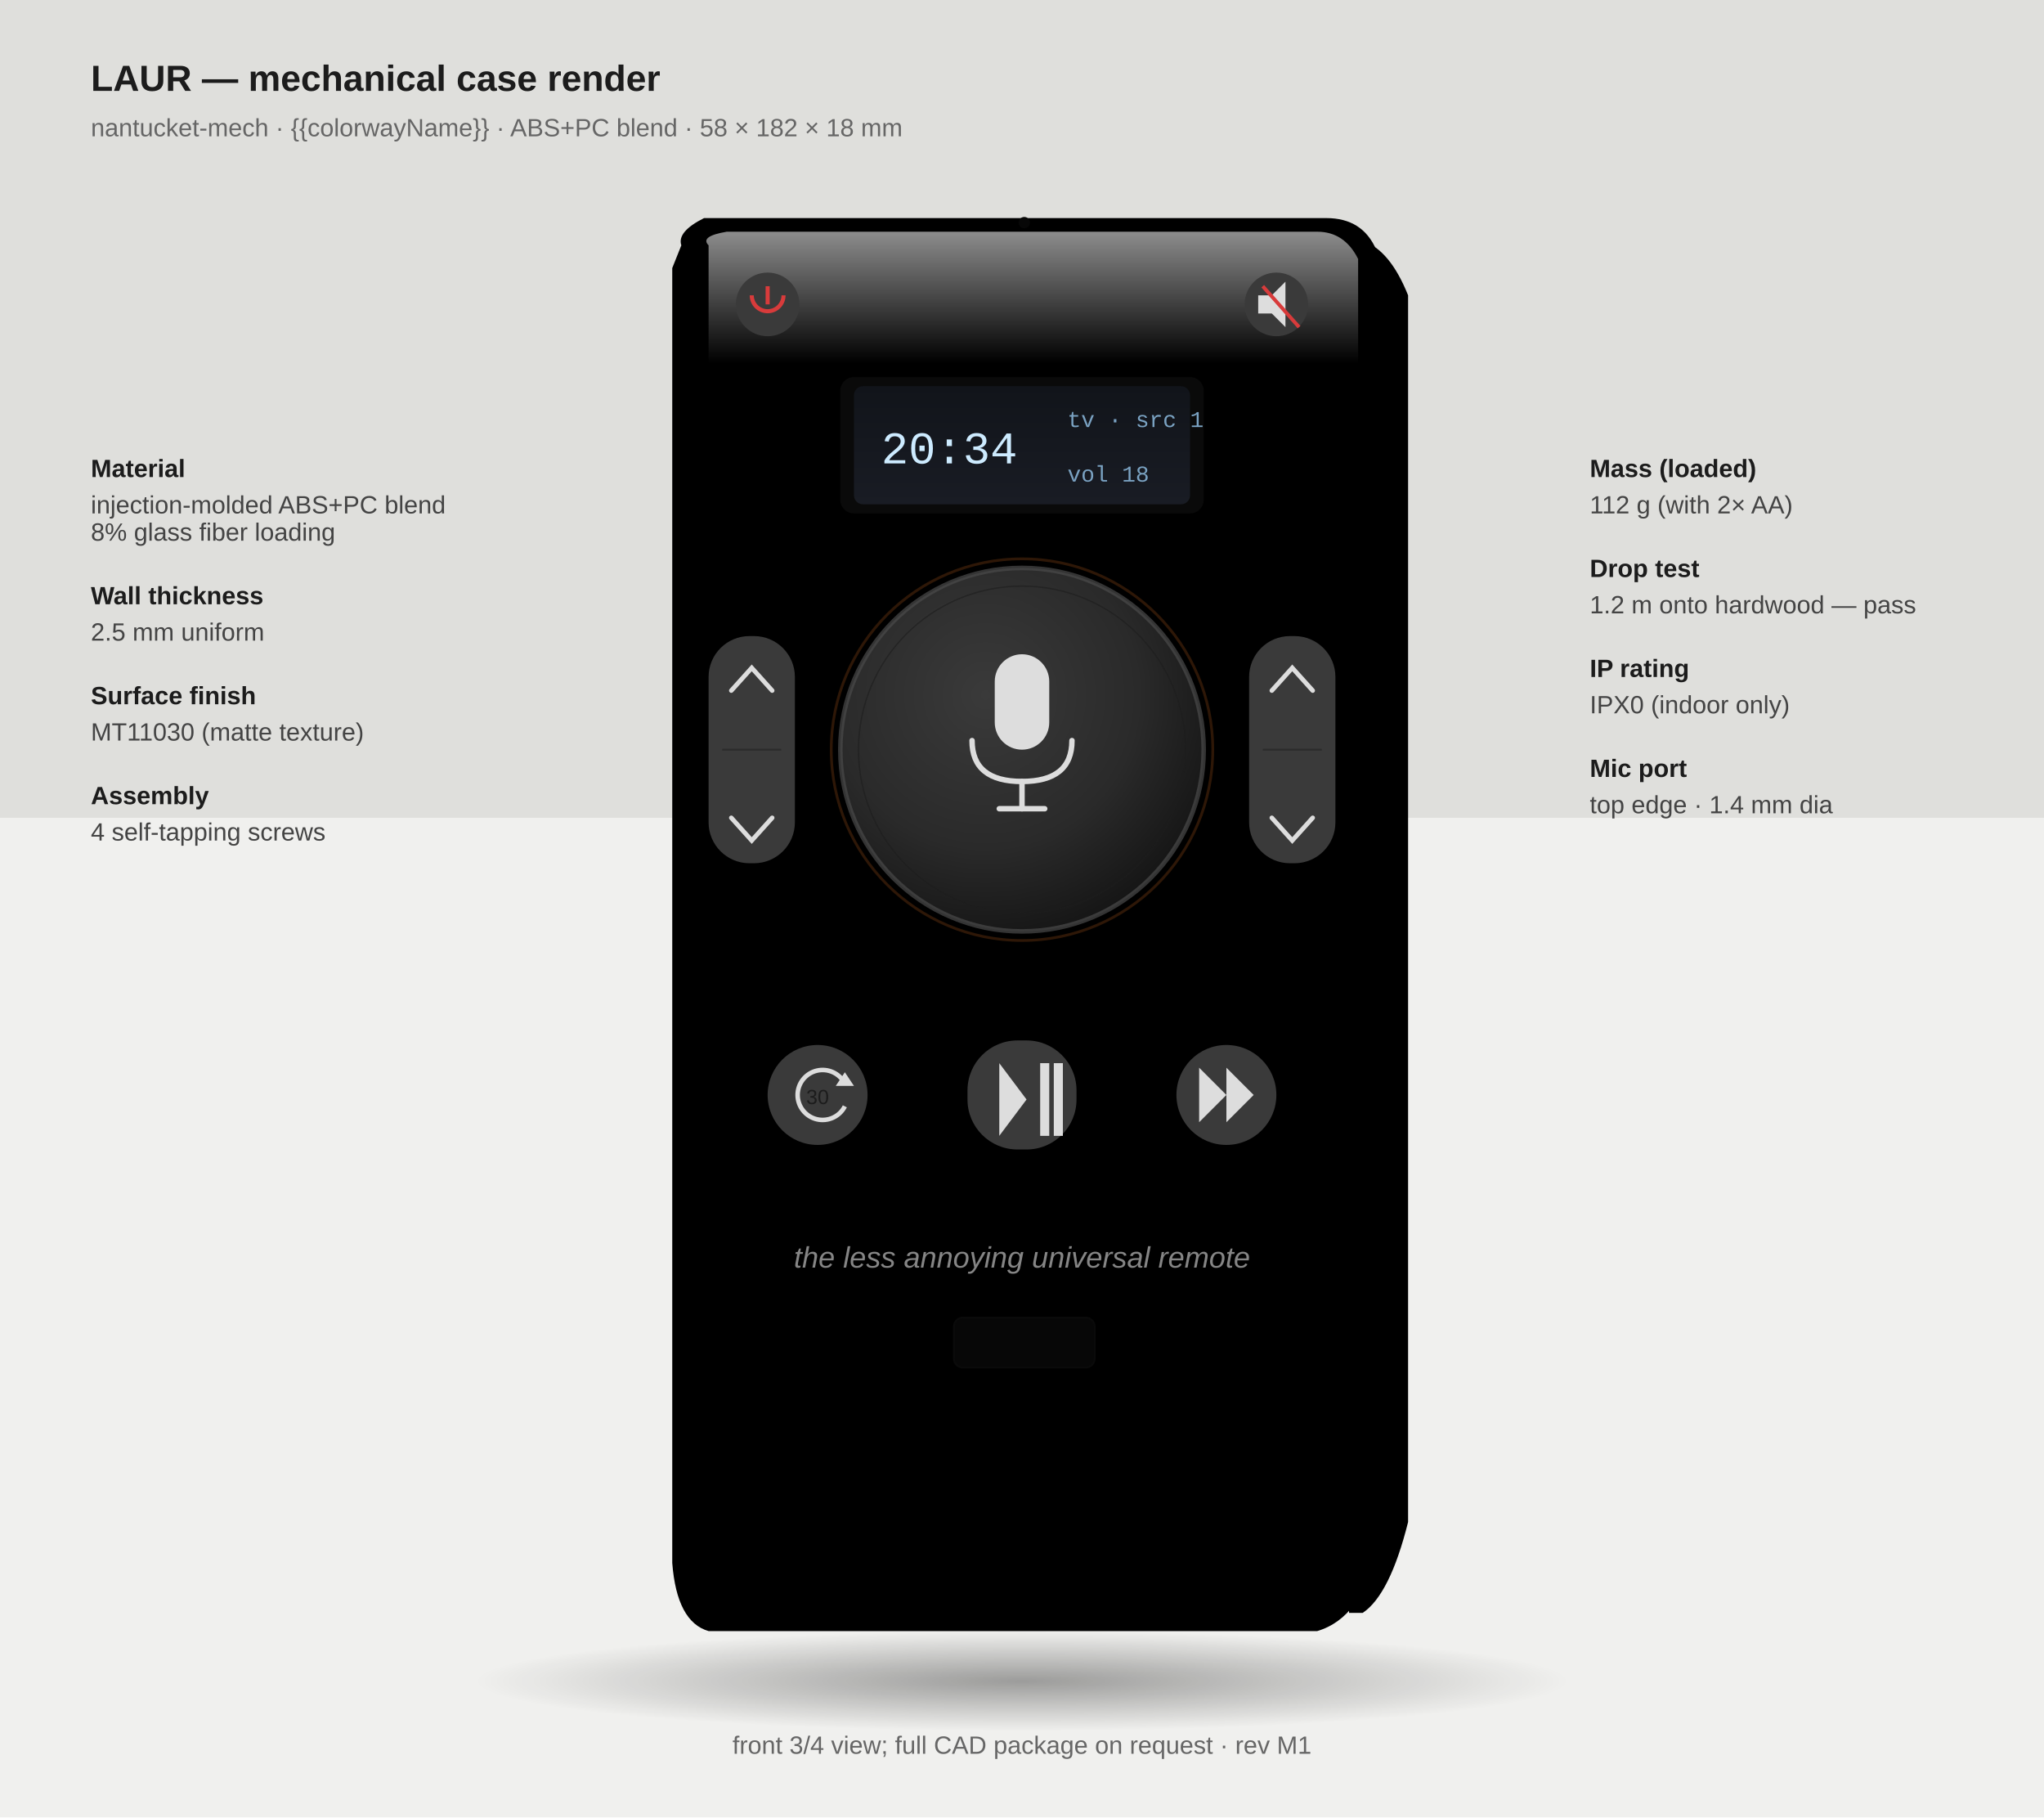
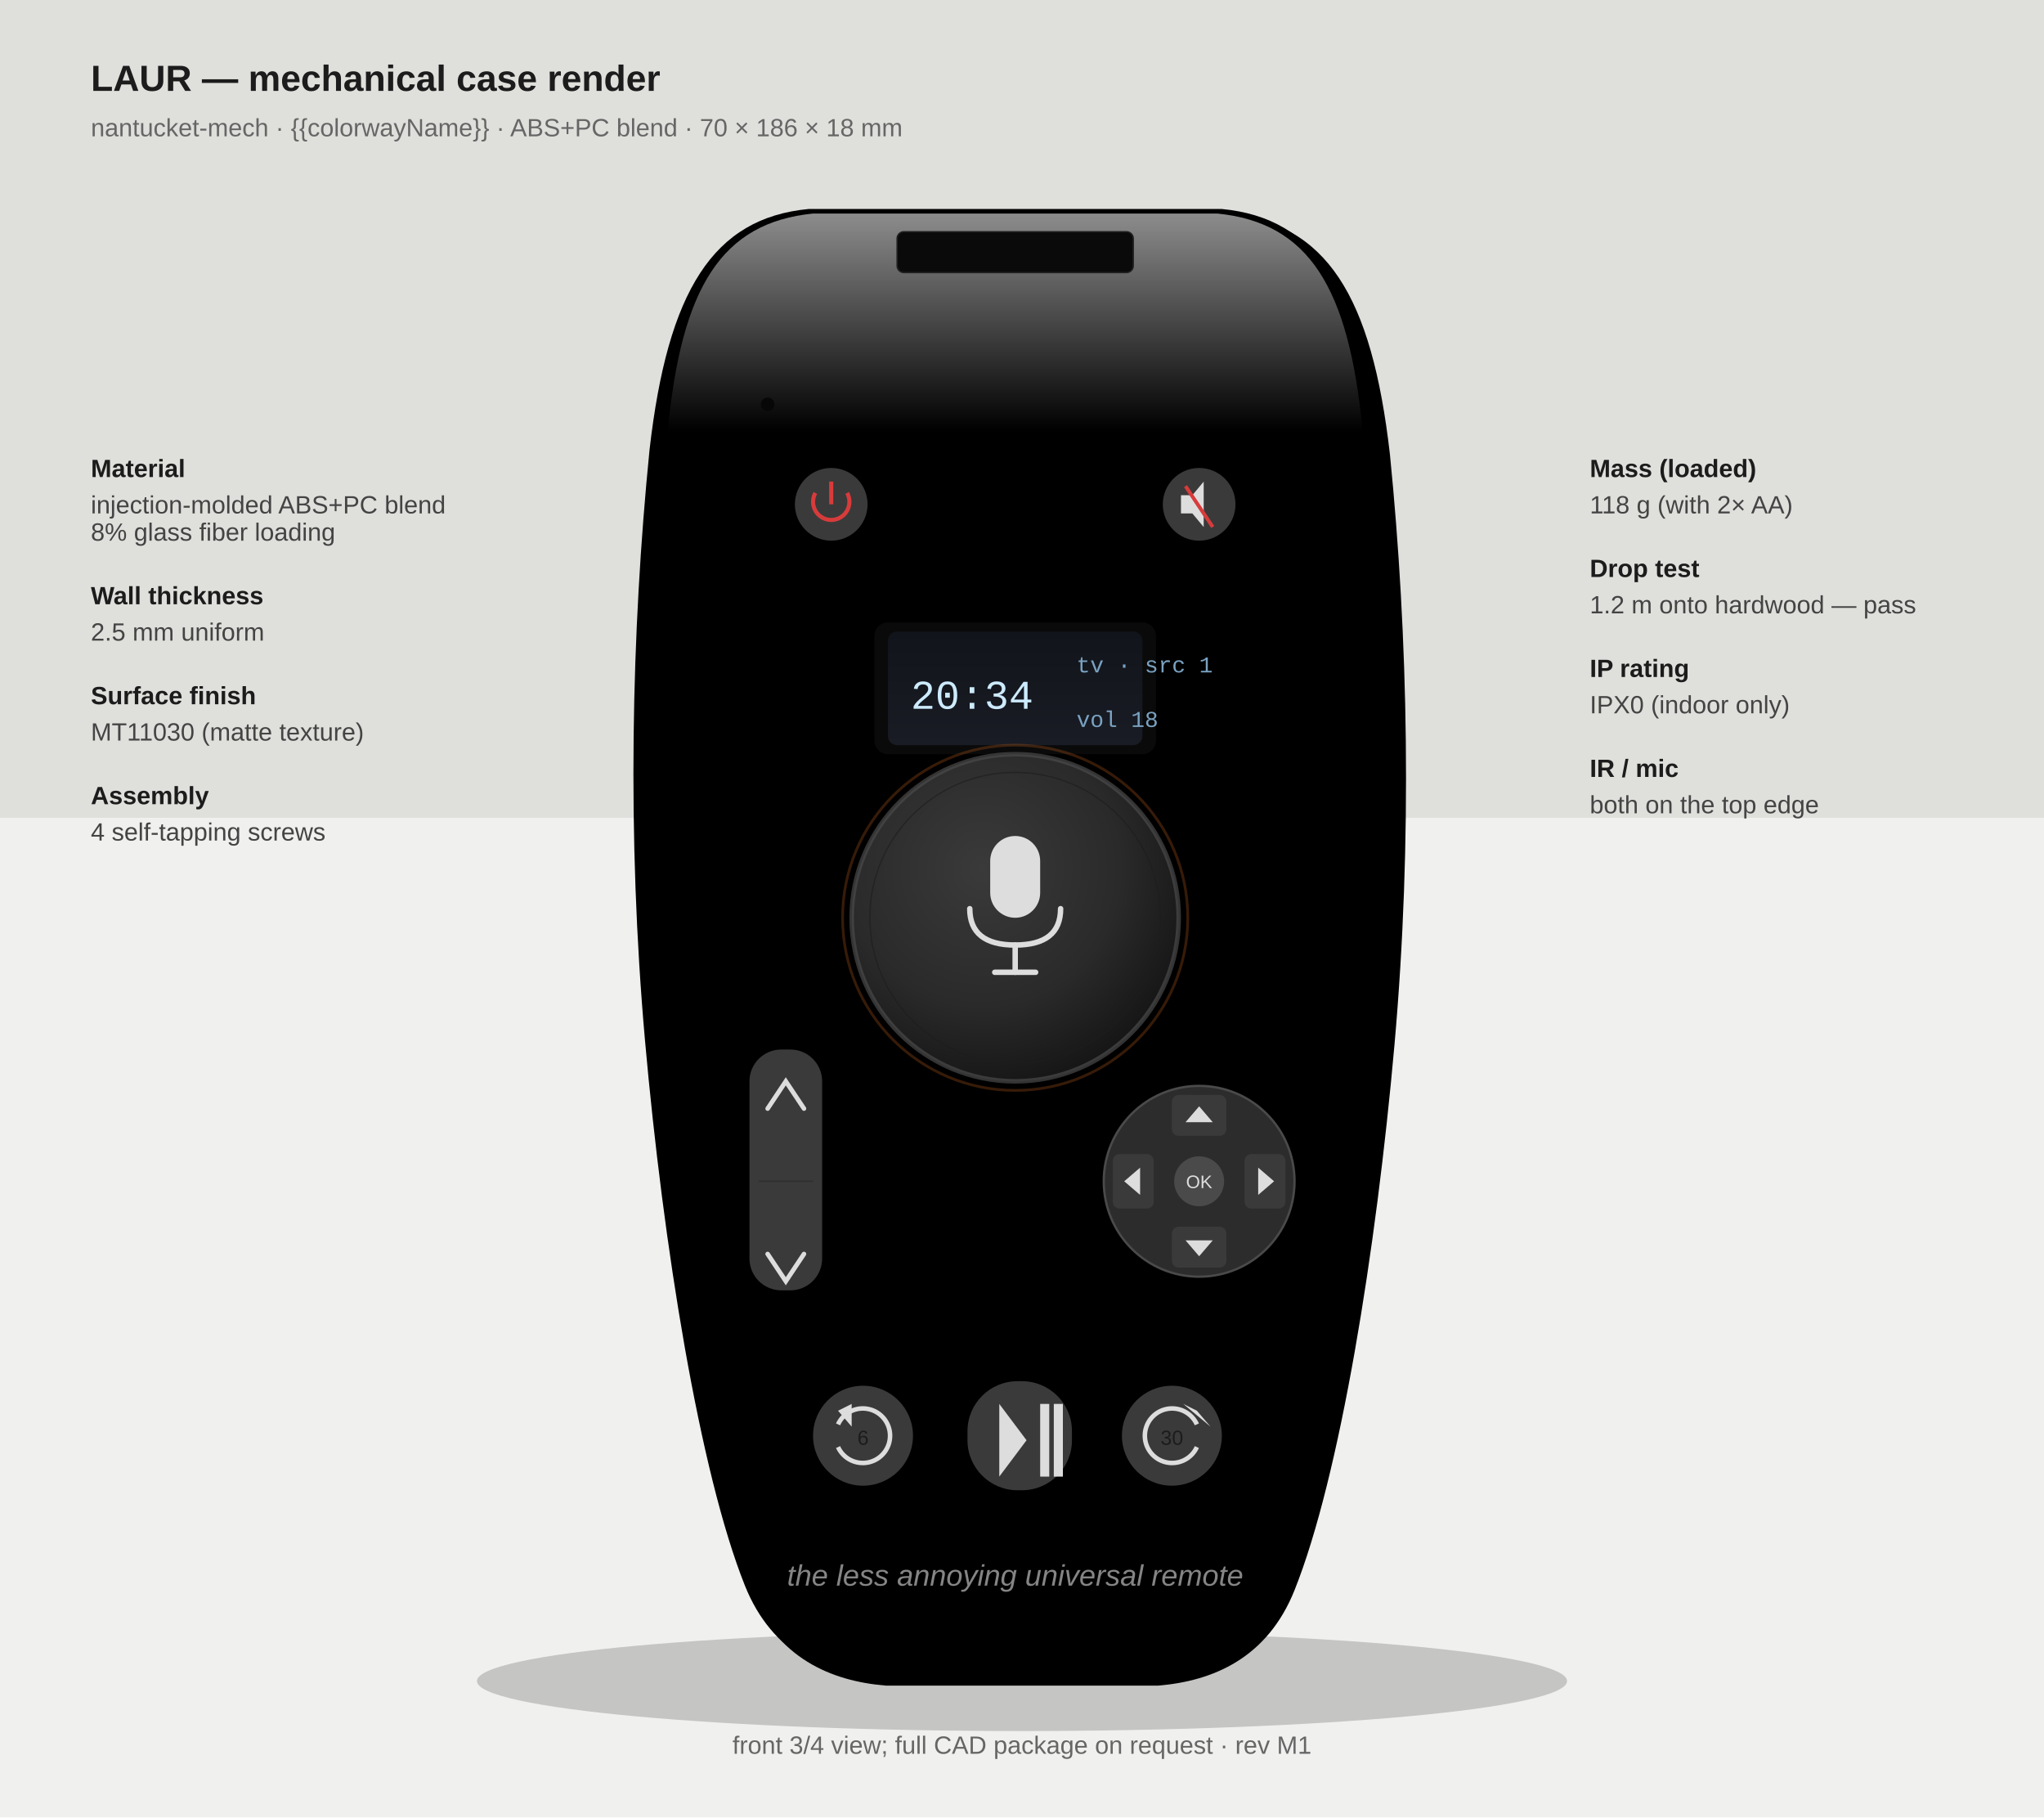
<svg xmlns="http://www.w3.org/2000/svg" viewBox="0 0 900 800" font-family="Arial, sans-serif" font-size="12">
  <defs>
    <linearGradient id="body-grad" x1="0" y1="0" x2="0" y2="1">
      <stop offset="0%" stop-color="{{caseColorHighlight}}" />
      <stop offset="45%" stop-color="{{caseColorMain}}" />
      <stop offset="100%" stop-color="{{caseColorShadow}}" />
    </linearGradient>
    <linearGradient id="side-grad" x1="0" y1="0" x2="1" y2="0">
      <stop offset="0%" stop-color="{{caseColorShadow}}" />
      <stop offset="100%" stop-color="{{caseColorDeepShadow}}" />
    </linearGradient>
    <linearGradient id="screen-grad" x1="0" y1="0" x2="0" y2="1">
      <stop offset="0%" stop-color="#11141a" />
      <stop offset="100%" stop-color="#191c24" />
    </linearGradient>
    <radialGradient id="voice-grad" cx="0.4" cy="0.35" r="0.7">
      <stop offset="0%" stop-color="#3a3a3a" />
      <stop offset="60%" stop-color="#2a2a2a" />
      <stop offset="100%" stop-color="#141414" />
    </radialGradient>
    <radialGradient id="floor-shadow" cx="0.5" cy="0.5" r="0.5">
      <stop offset="0%" stop-color="#000" stop-opacity="0.35" />
      <stop offset="100%" stop-color="#000" stop-opacity="0" />
    </radialGradient>
    <linearGradient id="hl" x1="0" y1="0" x2="0" y2="1">
      <stop offset="0%" stop-color="#ffffff" stop-opacity="0.55" />
      <stop offset="100%" stop-color="#ffffff" stop-opacity="0" />
    </linearGradient>
  </defs>
  <rect width="900" height="800" fill="#f0f0ee" />
  <rect width="900" height="360" fill="#dfdfdc" />
-   <ellipse cx="450" cy="740" rx="240" ry="22" fill="url(#floor-shadow)" />
+   <ellipse cx="450" cy="740" rx="240" ry="22" fill="#000" opacity="0.18" />
  <g transform="translate(280 80)">
-     <path d="M 320 26              Q 332 30 340 50              L 340 590              Q 332 622 320 630              L 314 630              L 314 26 Z" fill="url(#side-grad)" />
-     <path d="M 22 26              Q 36 18 60 18              L 290 18              Q 308 18 320 26              L 314 26              L 22 26 Z" fill="{{caseColorHighlight}}" opacity="0.9" />
-     <path d="M 20 28              Q 18 22 30 16              L 304 16              Q 320 16 326 30              L 326 602              Q 320 632 300 638              L 32 638              Q 18 634 16 608              L 16 38 Z" fill="url(#body-grad)" />
-     <path d="M 32 28              Q 28 24 40 22              L 300 22              Q 312 22 318 34              L 318 80              L 32 80 Z" fill="url(#hl)" />
-     <circle cx="171" cy="18" r="2.5" fill="#070707" />
-     <circle cx="58" cy="54" r="14" fill="#3a3a3a" />
-     <path d="M 58 46 L 58 54 M 51 50 A 7 7 0 1 0 65 50" stroke="#d83b3b" stroke-width="1.8" fill="none" />
-     <circle cx="282" cy="54" r="14" fill="#3a3a3a" />
-     <path d="M 274 50 L 280 50 L 286 44 L 286 64 L 280 58 L 274 58 Z" fill="#dddddd" />
-     <line x1="276" y1="46" x2="292" y2="64" stroke="#d83b3b" stroke-width="1.6" />
-     <rect x="90" y="86" width="160" height="60" rx="6" fill="#0a0a0a" />
-     <rect x="96" y="90" width="148" height="52" rx="4" fill="url(#screen-grad)" />
-     <text x="108" y="124" font-family="'Courier New', monospace" fill="#cdebff" font-size="20">20:34</text>
-     <text x="190" y="108" font-family="'Courier New', monospace" fill="#7aa2c2" font-size="10">tv · src 1</text>
-     <text x="190" y="132" font-family="'Courier New', monospace" fill="#7aa2c2" font-size="10">vol 18</text>
-     <rect x="32" y="200" width="38" height="100" rx="18" fill="#3a3a3a" />
-     <path d="M 42 224 L 51 214 L 60 224" stroke="#dddddd" stroke-width="2" fill="none" stroke-linecap="round" />
-     <path d="M 42 280 L 51 290 L 60 280" stroke="#dddddd" stroke-width="2" fill="none" stroke-linecap="round" />
-     <line x1="38" y1="250" x2="64" y2="250" stroke="#1c1c1c" stroke-width="0.8" opacity="0.5" />
-     <rect x="270" y="200" width="38" height="100" rx="18" fill="#3a3a3a" />
-     <path d="M 280 224 L 289 214 L 298 224" stroke="#dddddd" stroke-width="2" fill="none" stroke-linecap="round" />
-     <path d="M 280 280 L 289 290 L 298 280" stroke="#dddddd" stroke-width="2" fill="none" stroke-linecap="round" />
-     <line x1="276" y1="250" x2="302" y2="250" stroke="#1c1c1c" stroke-width="0.8" opacity="0.5" />
-     <circle cx="170" cy="250" r="80" fill="url(#voice-grad)" />
-     <circle cx="170" cy="250" r="80" fill="none" stroke="#4a4a4a" stroke-width="2" opacity="0.7" />
-     <circle cx="170" cy="250" r="72" fill="none" stroke="#1c1c1c" stroke-width="0.6" opacity="0.6" />
-     <g transform="translate(170 234)">
-       <rect x="-12" y="-26" width="24" height="42" rx="12" fill="#dddddd" />
-       <path d="M -22 12 Q -22 30 0 30 Q 22 30 22 12" fill="none" stroke="#dddddd" stroke-width="2.4" stroke-linecap="round" />
-       <line x1="0" y1="30" x2="0" y2="42" stroke="#dddddd" stroke-width="2.4" stroke-linecap="round" />
-       <line x1="-10" y1="42" x2="10" y2="42" stroke="#dddddd" stroke-width="2.4" stroke-linecap="round" />
+     <path d="M 80 14              C 36 18, 16 50, 8 120              C 0 200, -2 290, 6 380              C 14 470, 30 570, 50 620              C 62 650, 86 660, 110 662              L 230 662              C 254 660, 278 650, 290 620              C 310 570, 326 470, 334 380              C 342 290, 340 200, 332 120              C 324 50, 304 18, 260 14              L 80 14 Z" fill="url(#side-grad)" />
+     <path d="M 76 12              C 34 16, 14 48, 6 118              C -2 198, -4 288, 4 378              C 12 468, 28 568, 48 618              C 60 648, 84 658, 108 660              L 226 660              C 250 658, 274 648, 286 618              C 306 568, 322 468, 330 378              C 338 288, 336 198, 328 118              C 320 48, 300 16, 258 12              L 76 12 Z" fill="url(#body-grad)" />
+     <path d="M 78 14              C 38 18, 20 46, 14 110              L 320 110              C 314 46, 296 18, 256 14              L 78 14 Z" fill="url(#hl)" />
+     <rect x="115" y="22" width="104" height="18" rx="3" fill="#0a0a0a" />
+     <rect x="115" y="22" width="104" height="18" rx="3" fill="none" stroke="#222" stroke-width="0.6" />
+     <circle cx="58" cy="98" r="3" fill="#070707" />
+     <circle cx="86" cy="142" r="16" fill="#3a3a3a" />
+     <path d="M 86 132 L 86 142 M 79 137 A 8 8 0 1 0 93 137" stroke="#d83b3b" stroke-width="1.8" fill="none" />
+     <circle cx="248" cy="142" r="16" fill="#3a3a3a" />
+     <path d="M 240 138 L 245 138 L 250 132 L 250 152 L 245 146 L 240 146 Z" fill="#dddddd" />
+     <line x1="242" y1="134" x2="254" y2="152" stroke="#d83b3b" stroke-width="1.6" />
+     <rect x="105" y="194" width="124" height="58" rx="6" fill="#0a0a0a" />
+     <rect x="111" y="198" width="112" height="50" rx="4" fill="url(#screen-grad)" />
+     <text x="121" y="232" font-family="'Courier New', monospace" fill="#cdebff" font-size="18">20:34</text>
+     <text x="194" y="216" font-family="'Courier New', monospace" fill="#7aa2c2" font-size="10">tv · src 1</text>
+     <text x="194" y="240" font-family="'Courier New', monospace" fill="#7aa2c2" font-size="10">vol 18</text>
+     <circle cx="167" cy="324" r="72" fill="url(#voice-grad)" />
+     <circle cx="167" cy="324" r="72" fill="none" stroke="#4a4a4a" stroke-width="2" opacity="0.7" />
+     <circle cx="167" cy="324" r="64" fill="none" stroke="#1c1c1c" stroke-width="0.6" opacity="0.6" />
+     <g transform="translate(167 310)">
+       <rect x="-11" y="-22" width="22" height="36" rx="11" fill="#dddddd" />
+       <path d="M -20 10 Q -20 26 0 26 Q 20 26 20 10" fill="none" stroke="#dddddd" stroke-width="2.4" stroke-linecap="round" />
+       <line x1="0" y1="26" x2="0" y2="38" stroke="#dddddd" stroke-width="2.4" stroke-linecap="round" />
+       <line x1="-9" y1="38" x2="9" y2="38" stroke="#dddddd" stroke-width="2.4" stroke-linecap="round" />
    </g>
-     <circle cx="170" cy="250" r="84" fill="none" stroke="#b85c1a" stroke-width="1.2" opacity="0.25" />
-     <circle cx="80" cy="402" r="22" fill="#3a3a3a" />
-     <path d="M 92 397 A 11 11 0 1 0 92 407" stroke="#dddddd" stroke-width="2" fill="none" />
-     <polygon points="92,392 96,398 88,398" fill="#dddddd" />
-     <text x="80" y="406" text-anchor="middle" fill="#1c1c1c" font-size="9">30</text>
-     <rect x="146" y="378" width="48" height="48" rx="22" fill="#3a3a3a" />
-     <polygon points="160,388 160,420 172,404" fill="#dddddd" />
-     <rect x="178" y="388" width="4" height="32" fill="#dddddd" />
-     <rect x="184" y="388" width="4" height="32" fill="#dddddd" />
-     <circle cx="260" cy="402" r="22" fill="#3a3a3a" />
-     <polygon points="248,390 260,402 248,414" fill="#dddddd" />
-     <polygon points="260,390 272,402 260,414" fill="#dddddd" />
-     <text x="170" y="478" text-anchor="middle" font-style="italic" font-size="13" fill="#dddddd" opacity="0.6">
+     <circle cx="167" cy="324" r="76" fill="none" stroke="#b85c1a" stroke-width="1.2" opacity="0.3" />
+     <rect x="50" y="382" width="32" height="106" rx="14" fill="#3a3a3a" />
+     <path d="M 58 408 L 66 396 L 74 408" stroke="#dddddd" stroke-width="2" fill="none" stroke-linecap="round" />
+     <path d="M 58 472 L 66 484 L 74 472" stroke="#dddddd" stroke-width="2" fill="none" stroke-linecap="round" />
+     <line x1="54" y1="440" x2="78" y2="440" stroke="#1c1c1c" stroke-width="0.6" opacity="0.4" />
+     <g transform="translate(248 440)">
+       <circle cx="0" cy="0" r="42" fill="#2c2c2c" />
+       <circle cx="0" cy="0" r="42" fill="none" stroke="#4a4a4a" stroke-width="1" />
+       <rect x="-12" y="-38" width="24" height="18" rx="3" fill="#3a3a3a" />
+       <polygon points="-6,-26 6,-26 0,-33" fill="#dddddd" />
+       <rect x="-12" y="20" width="24" height="18" rx="3" fill="#3a3a3a" />
+       <polygon points="-6,26 6,26 0,33" fill="#dddddd" />
+       <rect x="-38" y="-12" width="18" height="24" rx="3" fill="#3a3a3a" />
+       <polygon points="-26,-6 -26,6 -33,0" fill="#dddddd" />
+       <rect x="20" y="-12" width="18" height="24" rx="3" fill="#3a3a3a" />
+       <polygon points="26,-6 26,6 33,0" fill="#dddddd" />
+       <circle cx="0" cy="0" r="11" fill="#4a4a4a" />
+       <text x="0" y="3" text-anchor="middle" font-size="8" fill="#dddddd">OK</text>
+     </g>
+     <circle cx="100" cy="552" r="22" fill="#3a3a3a" />
+     <path d="M 89 547 A 12 12 0 1 1 89 557" stroke="#dddddd" stroke-width="2" fill="none" />
+     <polygon points="89,541 95,548 95,538" fill="#dddddd" />
+     <text x="100" y="556" text-anchor="middle" fill="#1c1c1c" font-size="9">6</text>
+     <rect x="146" y="528" width="46" height="48" rx="22" fill="#3a3a3a" />
+     <polygon points="160,538 160,570 172,554" fill="#dddddd" />
+     <rect x="178" y="538" width="4" height="32" fill="#dddddd" />
+     <rect x="184" y="538" width="4" height="32" fill="#dddddd" />
+     <circle cx="236" cy="552" r="22" fill="#3a3a3a" />
+     <path d="M 247 547 A 12 12 0 1 0 247 557" stroke="#dddddd" stroke-width="2" fill="none" />
+     <polygon points="247,541 253,548 241,538" fill="#dddddd" />
+     <text x="236" y="556" text-anchor="middle" fill="#1c1c1c" font-size="9">30</text>
+     <text x="167" y="618" text-anchor="middle" font-style="italic" font-size="13" fill="#dddddd" opacity="0.6">
      the less annoying universal remote
    </text>
-     <rect x="140" y="500" width="62" height="22" rx="4" fill="#070707" />
-     <rect x="140" y="500" width="62" height="22" rx="4" fill="none" stroke="#0a0a0a" stroke-width="0.8" />
  </g>
  <text x="40" y="40" font-size="16" font-weight="bold" fill="#1c1c1c">LAUR — mechanical case render</text>
-   <text x="40" y="60" font-size="11" fill="#666">nantucket-mech · {{colorwayName}} · ABS+PC blend · 58 × 182 × 18 mm</text>
+   <text x="40" y="60" font-size="11" fill="#666">nantucket-mech · {{colorwayName}} · ABS+PC blend · 70 × 186 × 18 mm</text>
  <g transform="translate(40 210)" font-size="11" fill="#1c1c1c">
    <text font-weight="bold">Material</text>
    <text y="16" fill="#444">injection-molded ABS+PC blend</text>
    <text y="28" fill="#444">8% glass fiber loading</text>
    <text y="56" font-weight="bold">Wall thickness</text>
    <text y="72" fill="#444">2.5 mm uniform</text>
    <text y="100" font-weight="bold">Surface finish</text>
    <text y="116" fill="#444">MT11030 (matte texture)</text>
    <text y="144" font-weight="bold">Assembly</text>
    <text y="160" fill="#444">4 self-tapping screws</text>
  </g>
  <g transform="translate(700 210)" font-size="11" fill="#1c1c1c">
    <text font-weight="bold">Mass (loaded)</text>
-     <text y="16" fill="#444">112 g (with 2× AA)</text>
+     <text y="16" fill="#444">118 g (with 2× AA)</text>
    <text y="44" font-weight="bold">Drop test</text>
    <text y="60" fill="#444">1.2 m onto hardwood — pass</text>
    <text y="88" font-weight="bold">IP rating</text>
    <text y="104" fill="#444">IPX0 (indoor only)</text>
-     <text y="132" font-weight="bold">Mic port</text>
-     <text y="148" fill="#444">top edge · 1.4 mm dia</text>
+     <text y="132" font-weight="bold">IR / mic</text>
+     <text y="148" fill="#444">both on the top edge</text>
  </g>
  <text x="450" y="772" text-anchor="middle" font-size="11" fill="#666">
    front 3/4 view; full CAD package on request · rev M1
  </text>
</svg>
